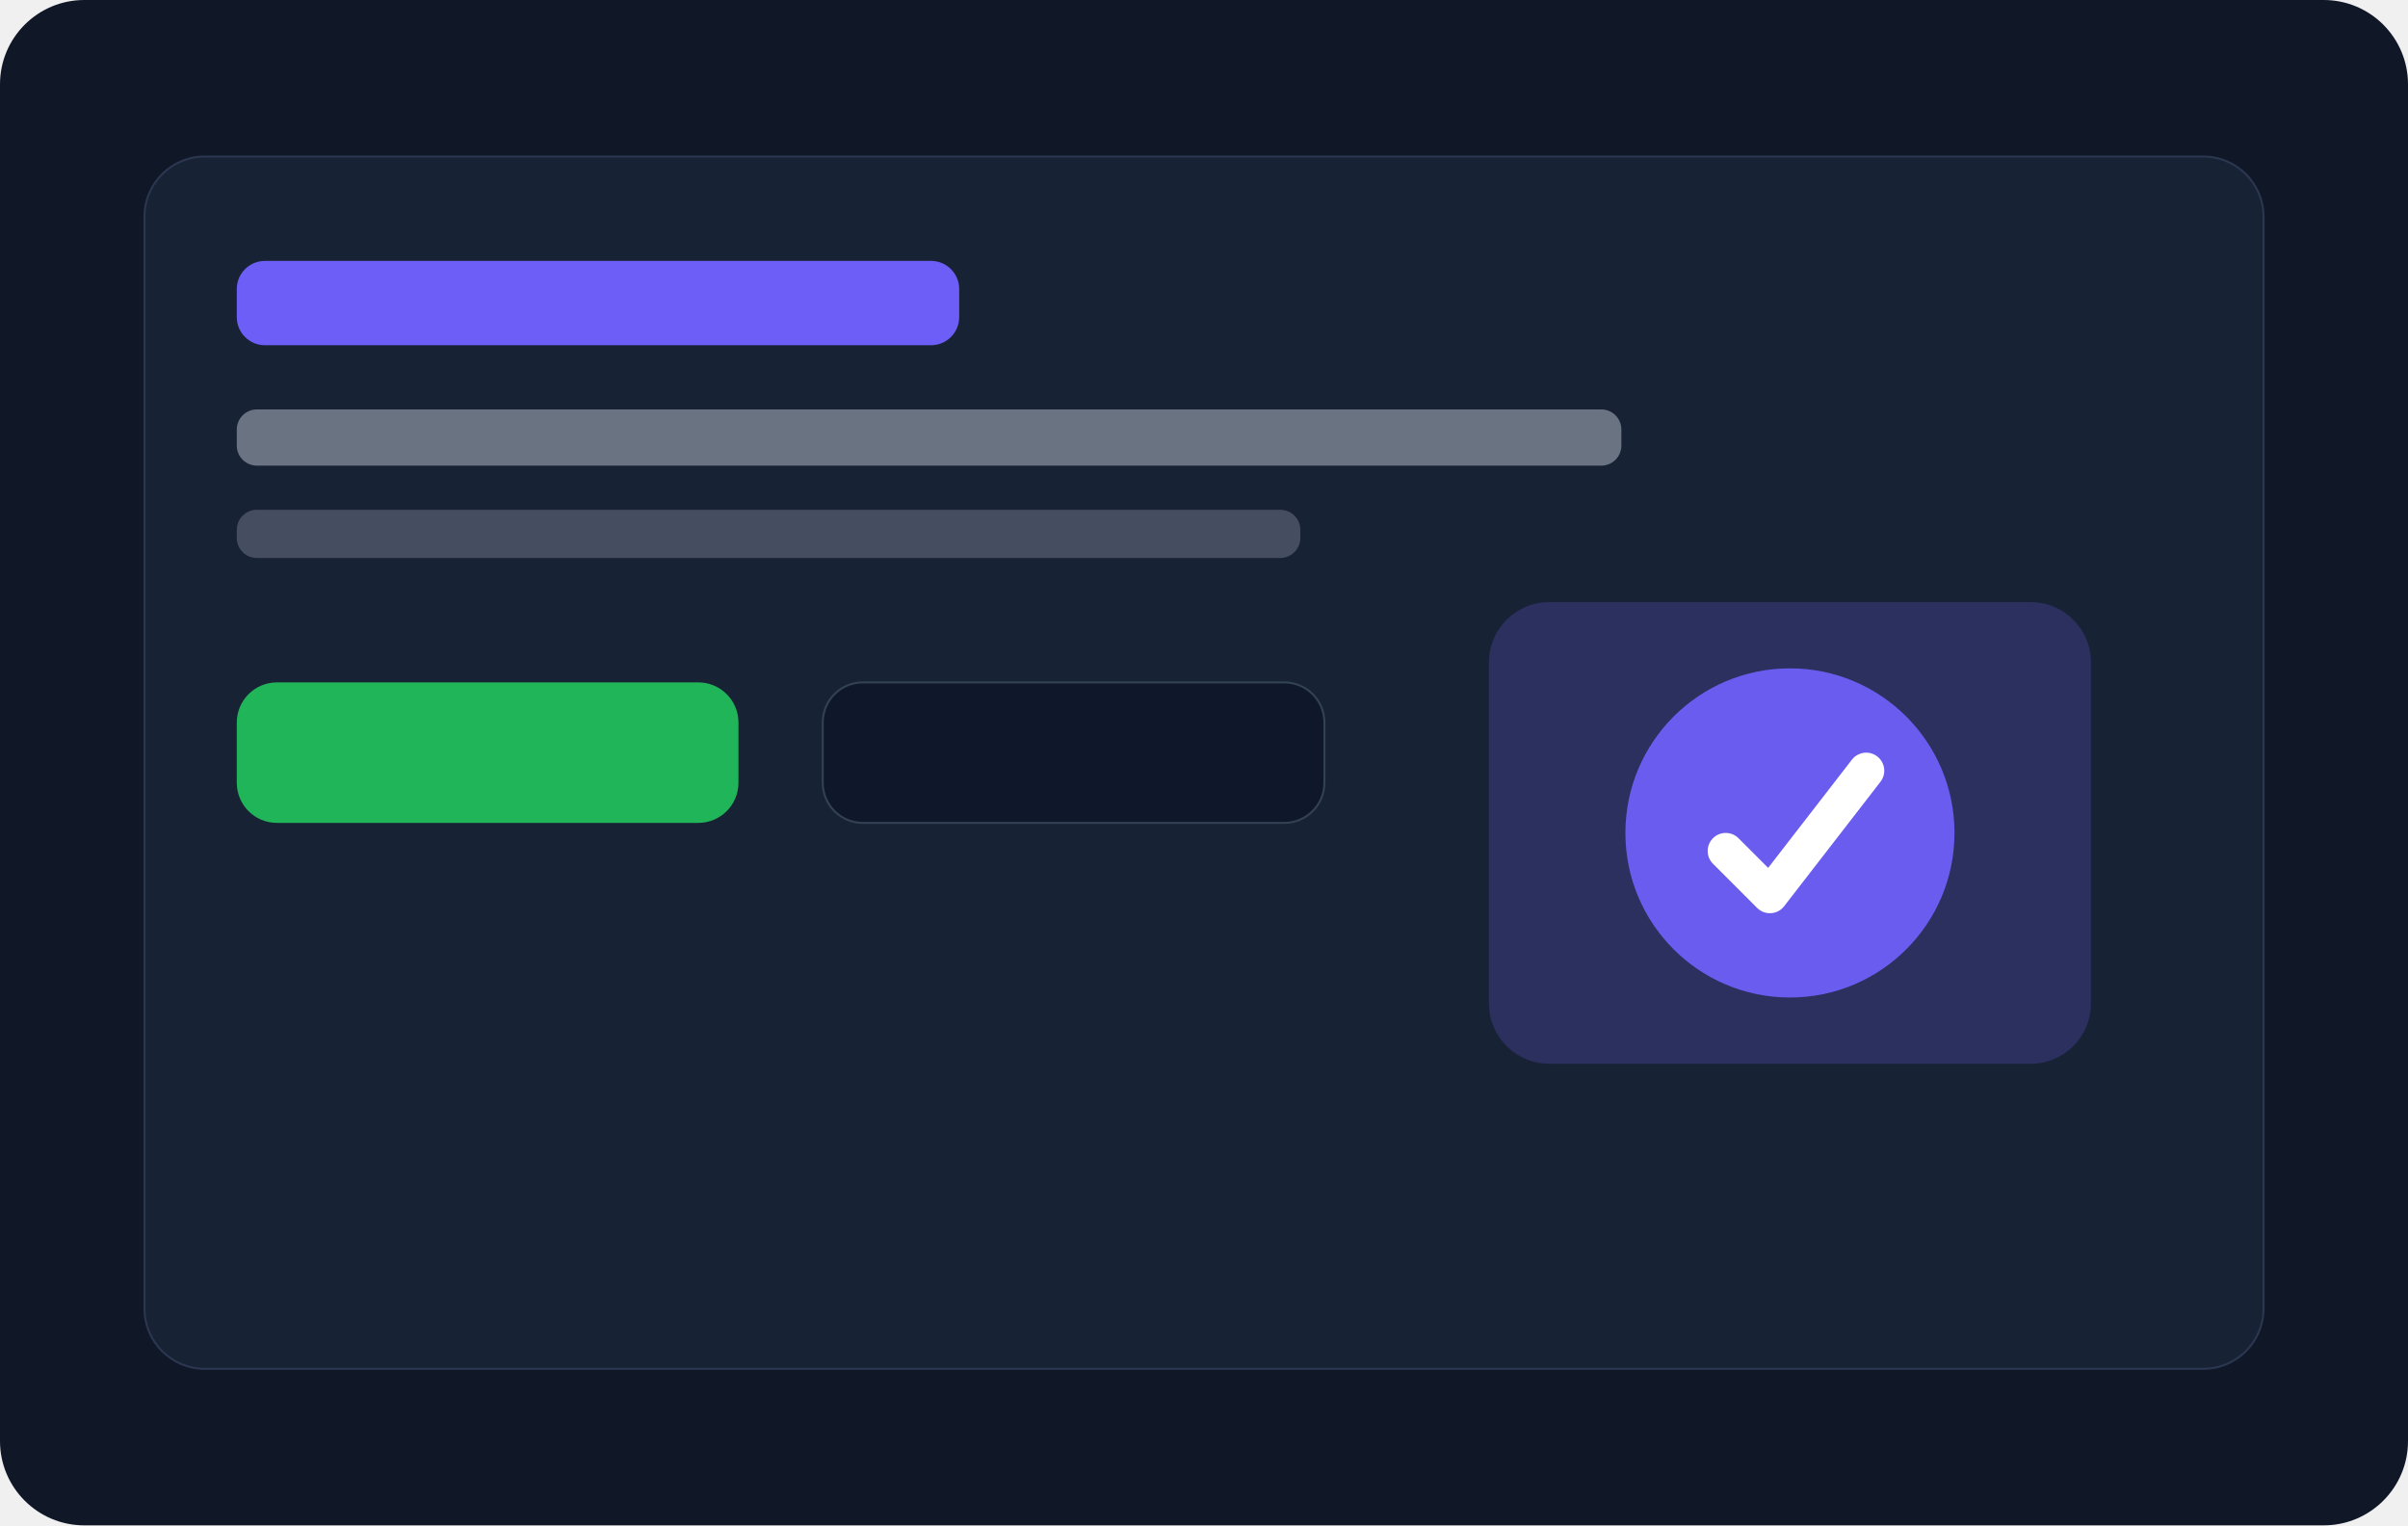
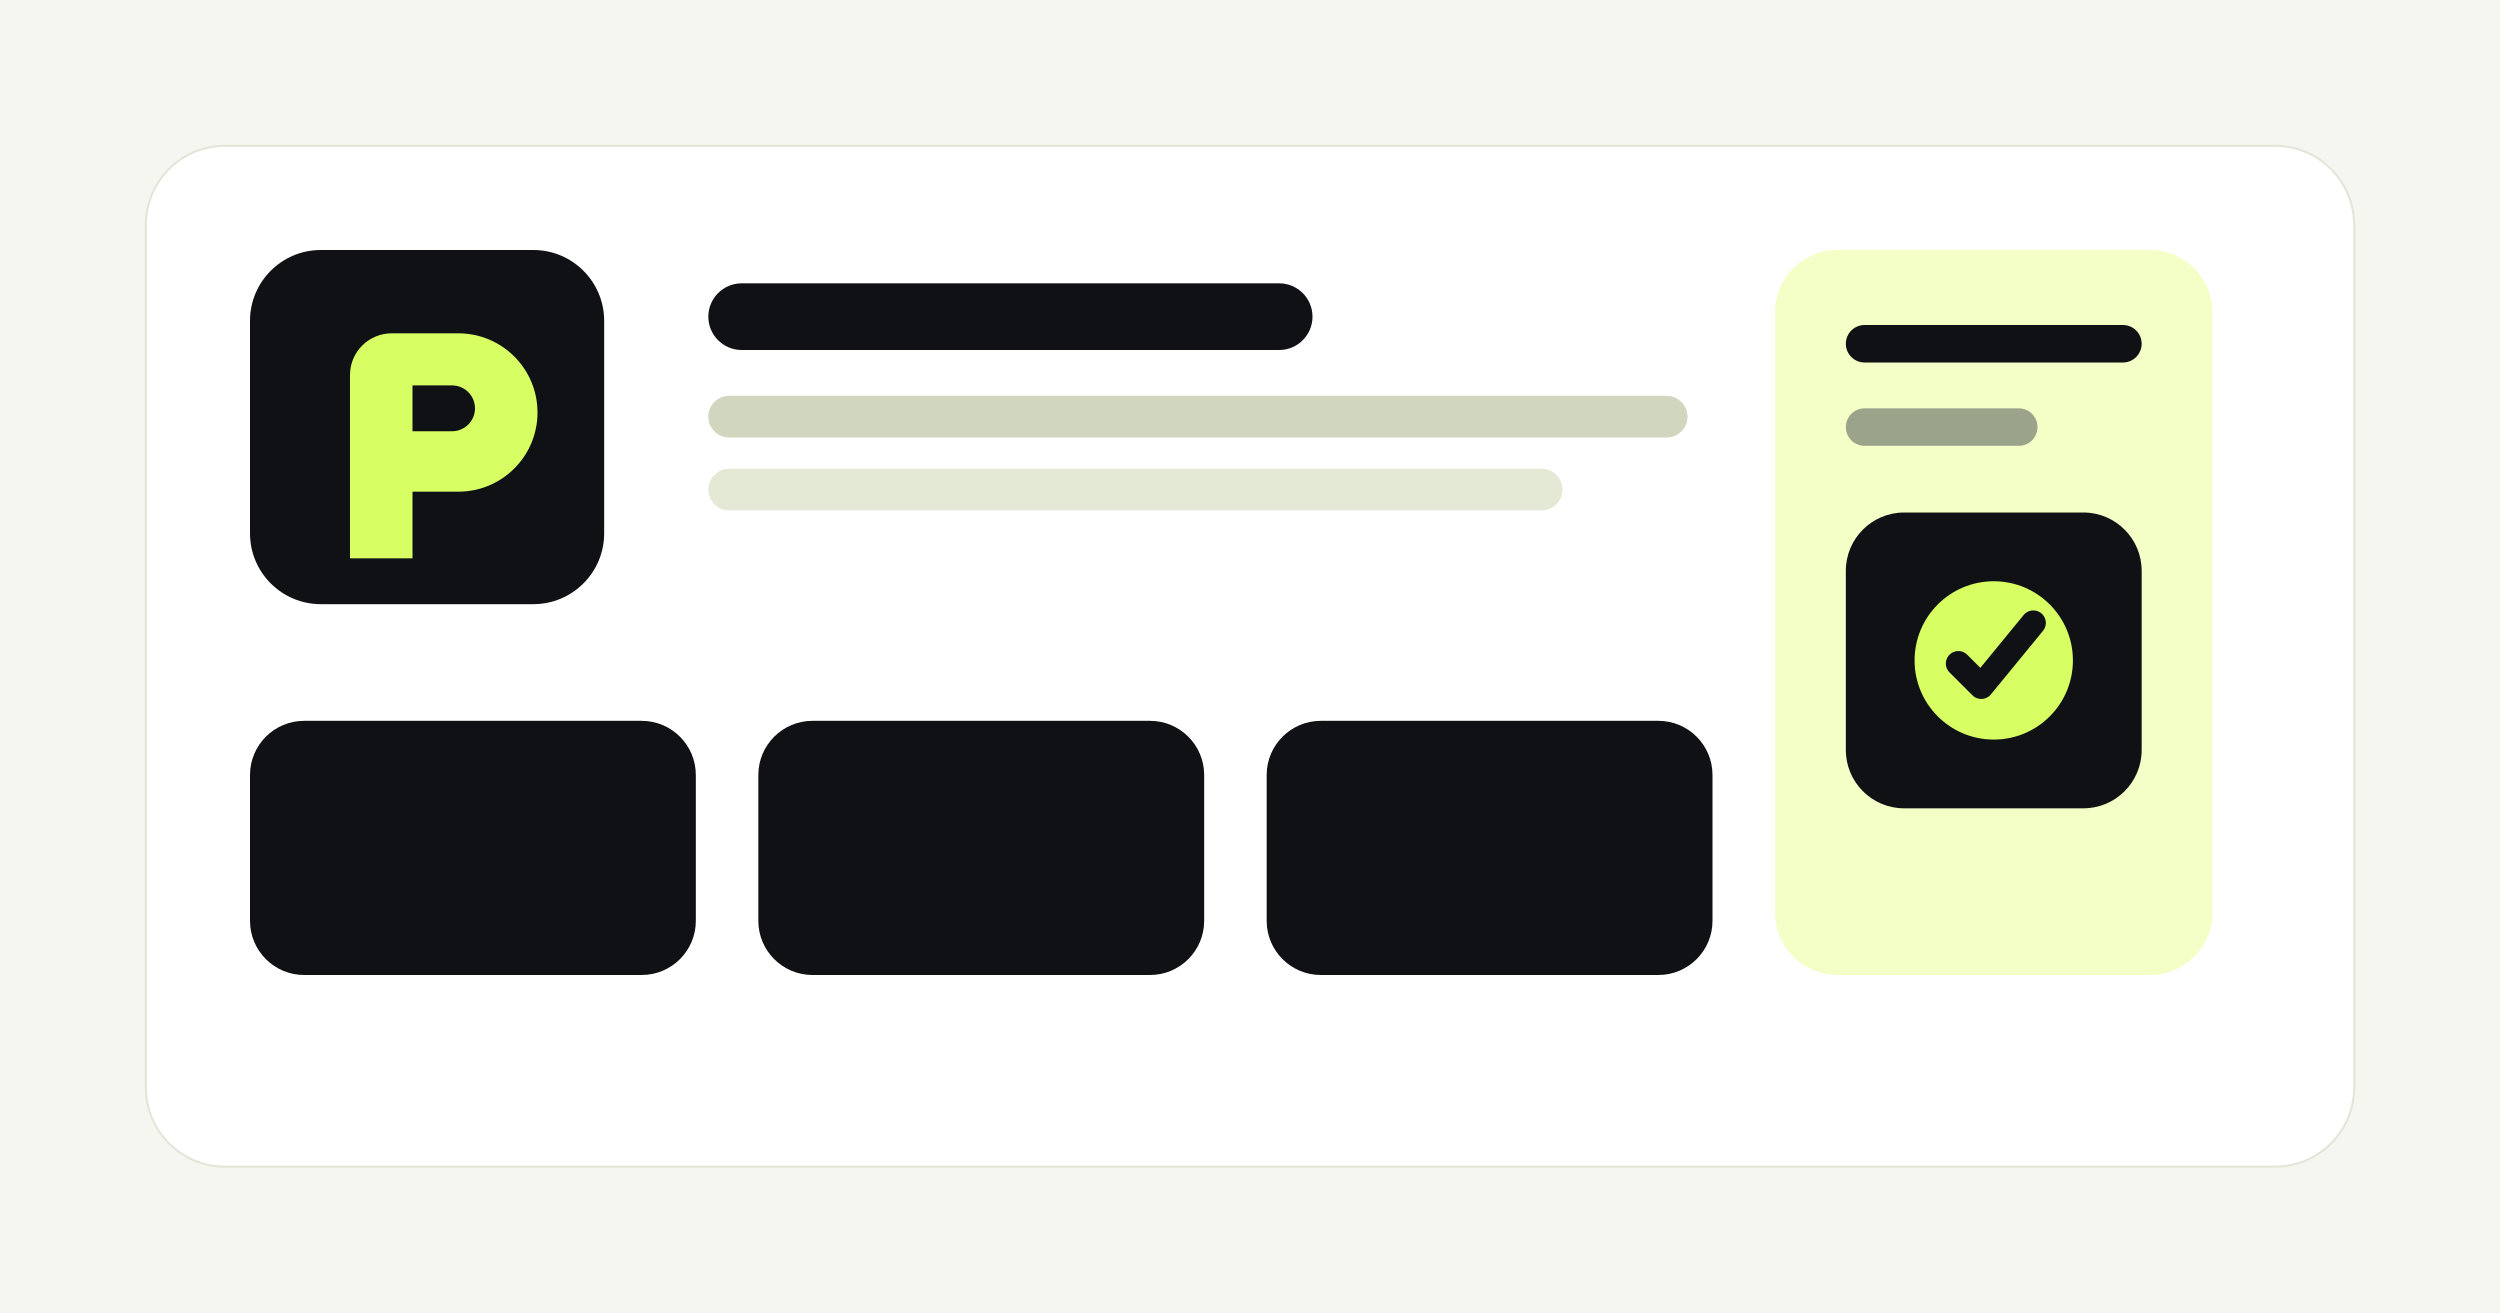
- <svg xmlns="http://www.w3.org/2000/svg" width="1200" height="760" viewBox="0 0 1200 760" fill="none">
-   <rect width="1200" height="760" rx="42" fill="#101727" />
-   <rect x="72" y="78" width="1056" height="604" rx="30" fill="#182235" stroke="#2B3650" />
-   <rect x="118" y="130" width="360" height="42" rx="14" fill="#6D5EF7" />
-   <rect x="118" y="204" width="690" height="28" rx="10" fill="#CBD5E1" opacity=".45" />
-   <rect x="118" y="254" width="530" height="24" rx="10" fill="#CBD5E1" opacity=".25" />
-   <rect x="118" y="340" width="250" height="70" rx="20" fill="#22C55E" opacity=".9" />
-   <rect x="410" y="340" width="250" height="70" rx="20" fill="#0F172A" stroke="#334155" />
-   <rect x="742" y="300" width="300" height="230" rx="30" fill="#6D5EF7" opacity=".22" />
-   <circle cx="892" cy="415" r="82" fill="#6D5EF7" opacity=".95" />
-   <path d="M860 424l22 22 48-62" stroke="white" stroke-width="18" stroke-linecap="round" stroke-linejoin="round" />
+ <svg xmlns="http://www.w3.org/2000/svg" width="1200" height="630" viewBox="0 0 1200 630" fill="none">
+   <rect width="1200" height="630" fill="#F5F6F0" />
+   <rect x="70" y="70" width="1060" height="490" rx="38" fill="#FFFFFF" stroke="#E2E6D8" />
+   <rect x="120" y="120" width="170" height="170" rx="34" fill="#0F1115" />
+   <path d="M168 180C168 168.954 176.954 160 188 160H220C240.987 160 258 177.013 258 198C258 218.987 240.987 236 220 236H198V268H168V180Z" fill="#D7FF64" />
+   <path d="M198 207H217C223.075 207 228 202.075 228 196C228 189.925 223.075 185 217 185H198V207Z" fill="#0F1115" />
+   <rect x="340" y="136" width="290" height="32" rx="16" fill="#0F1115" />
+   <rect x="340" y="190" width="470" height="20" rx="10" fill="#D0D7BE" />
+   <rect x="340" y="225" width="410" height="20" rx="10" fill="#E4E9D6" />
+   <rect x="120" y="346" width="214" height="122" rx="26" fill="#0F1115" />
+   <rect x="364" y="346" width="214" height="122" rx="26" fill="#0F1115" />
+   <rect x="608" y="346" width="214" height="122" rx="26" fill="#0F1115" />
+   <rect x="852" y="120" width="210" height="348" rx="30" fill="#F4FFC7" />
+   <rect x="886" y="156" width="142" height="18" rx="9" fill="#0F1115" />
+   <rect x="886" y="196" width="92" height="18" rx="9" fill="#9BA38A" />
+   <rect x="886" y="246" width="142" height="142" rx="28" fill="#0F1115" />
+   <circle cx="957" cy="317" r="38" fill="#D7FF64" />
+   <path d="M940 318.5L951 329.5L976 299" stroke="#0F1115" stroke-width="12" stroke-linecap="round" stroke-linejoin="round" />
</svg>
